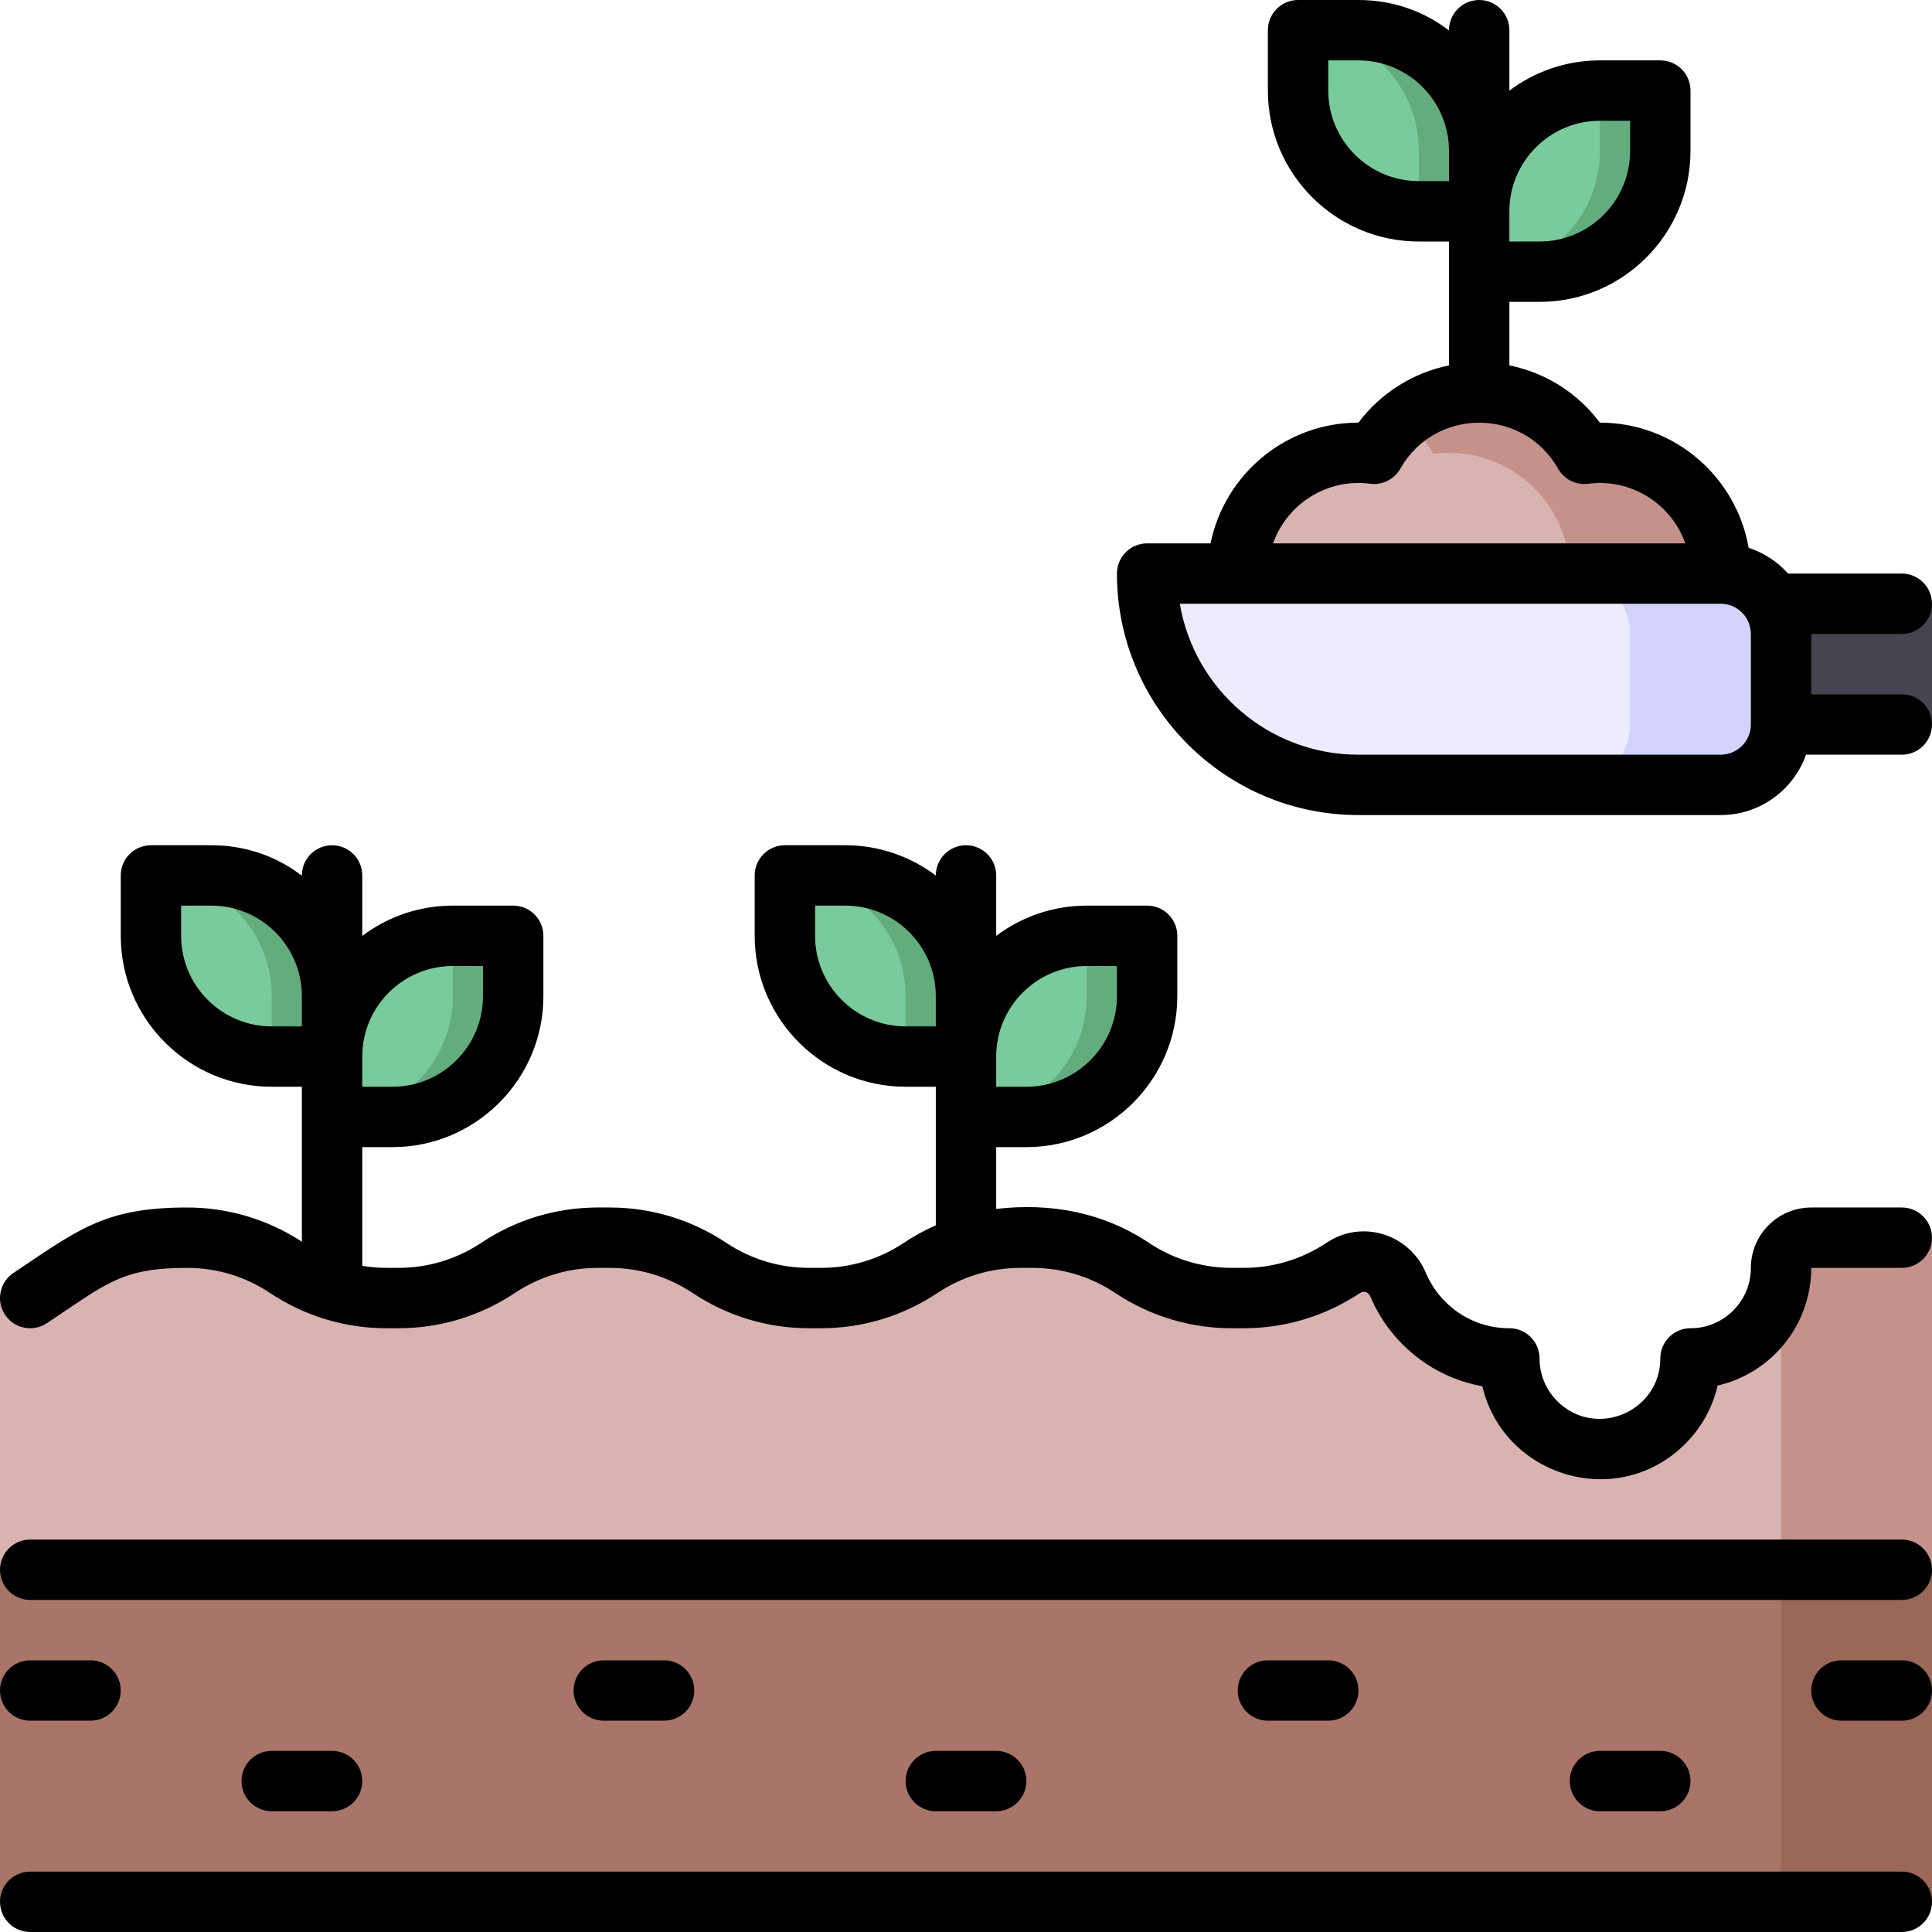
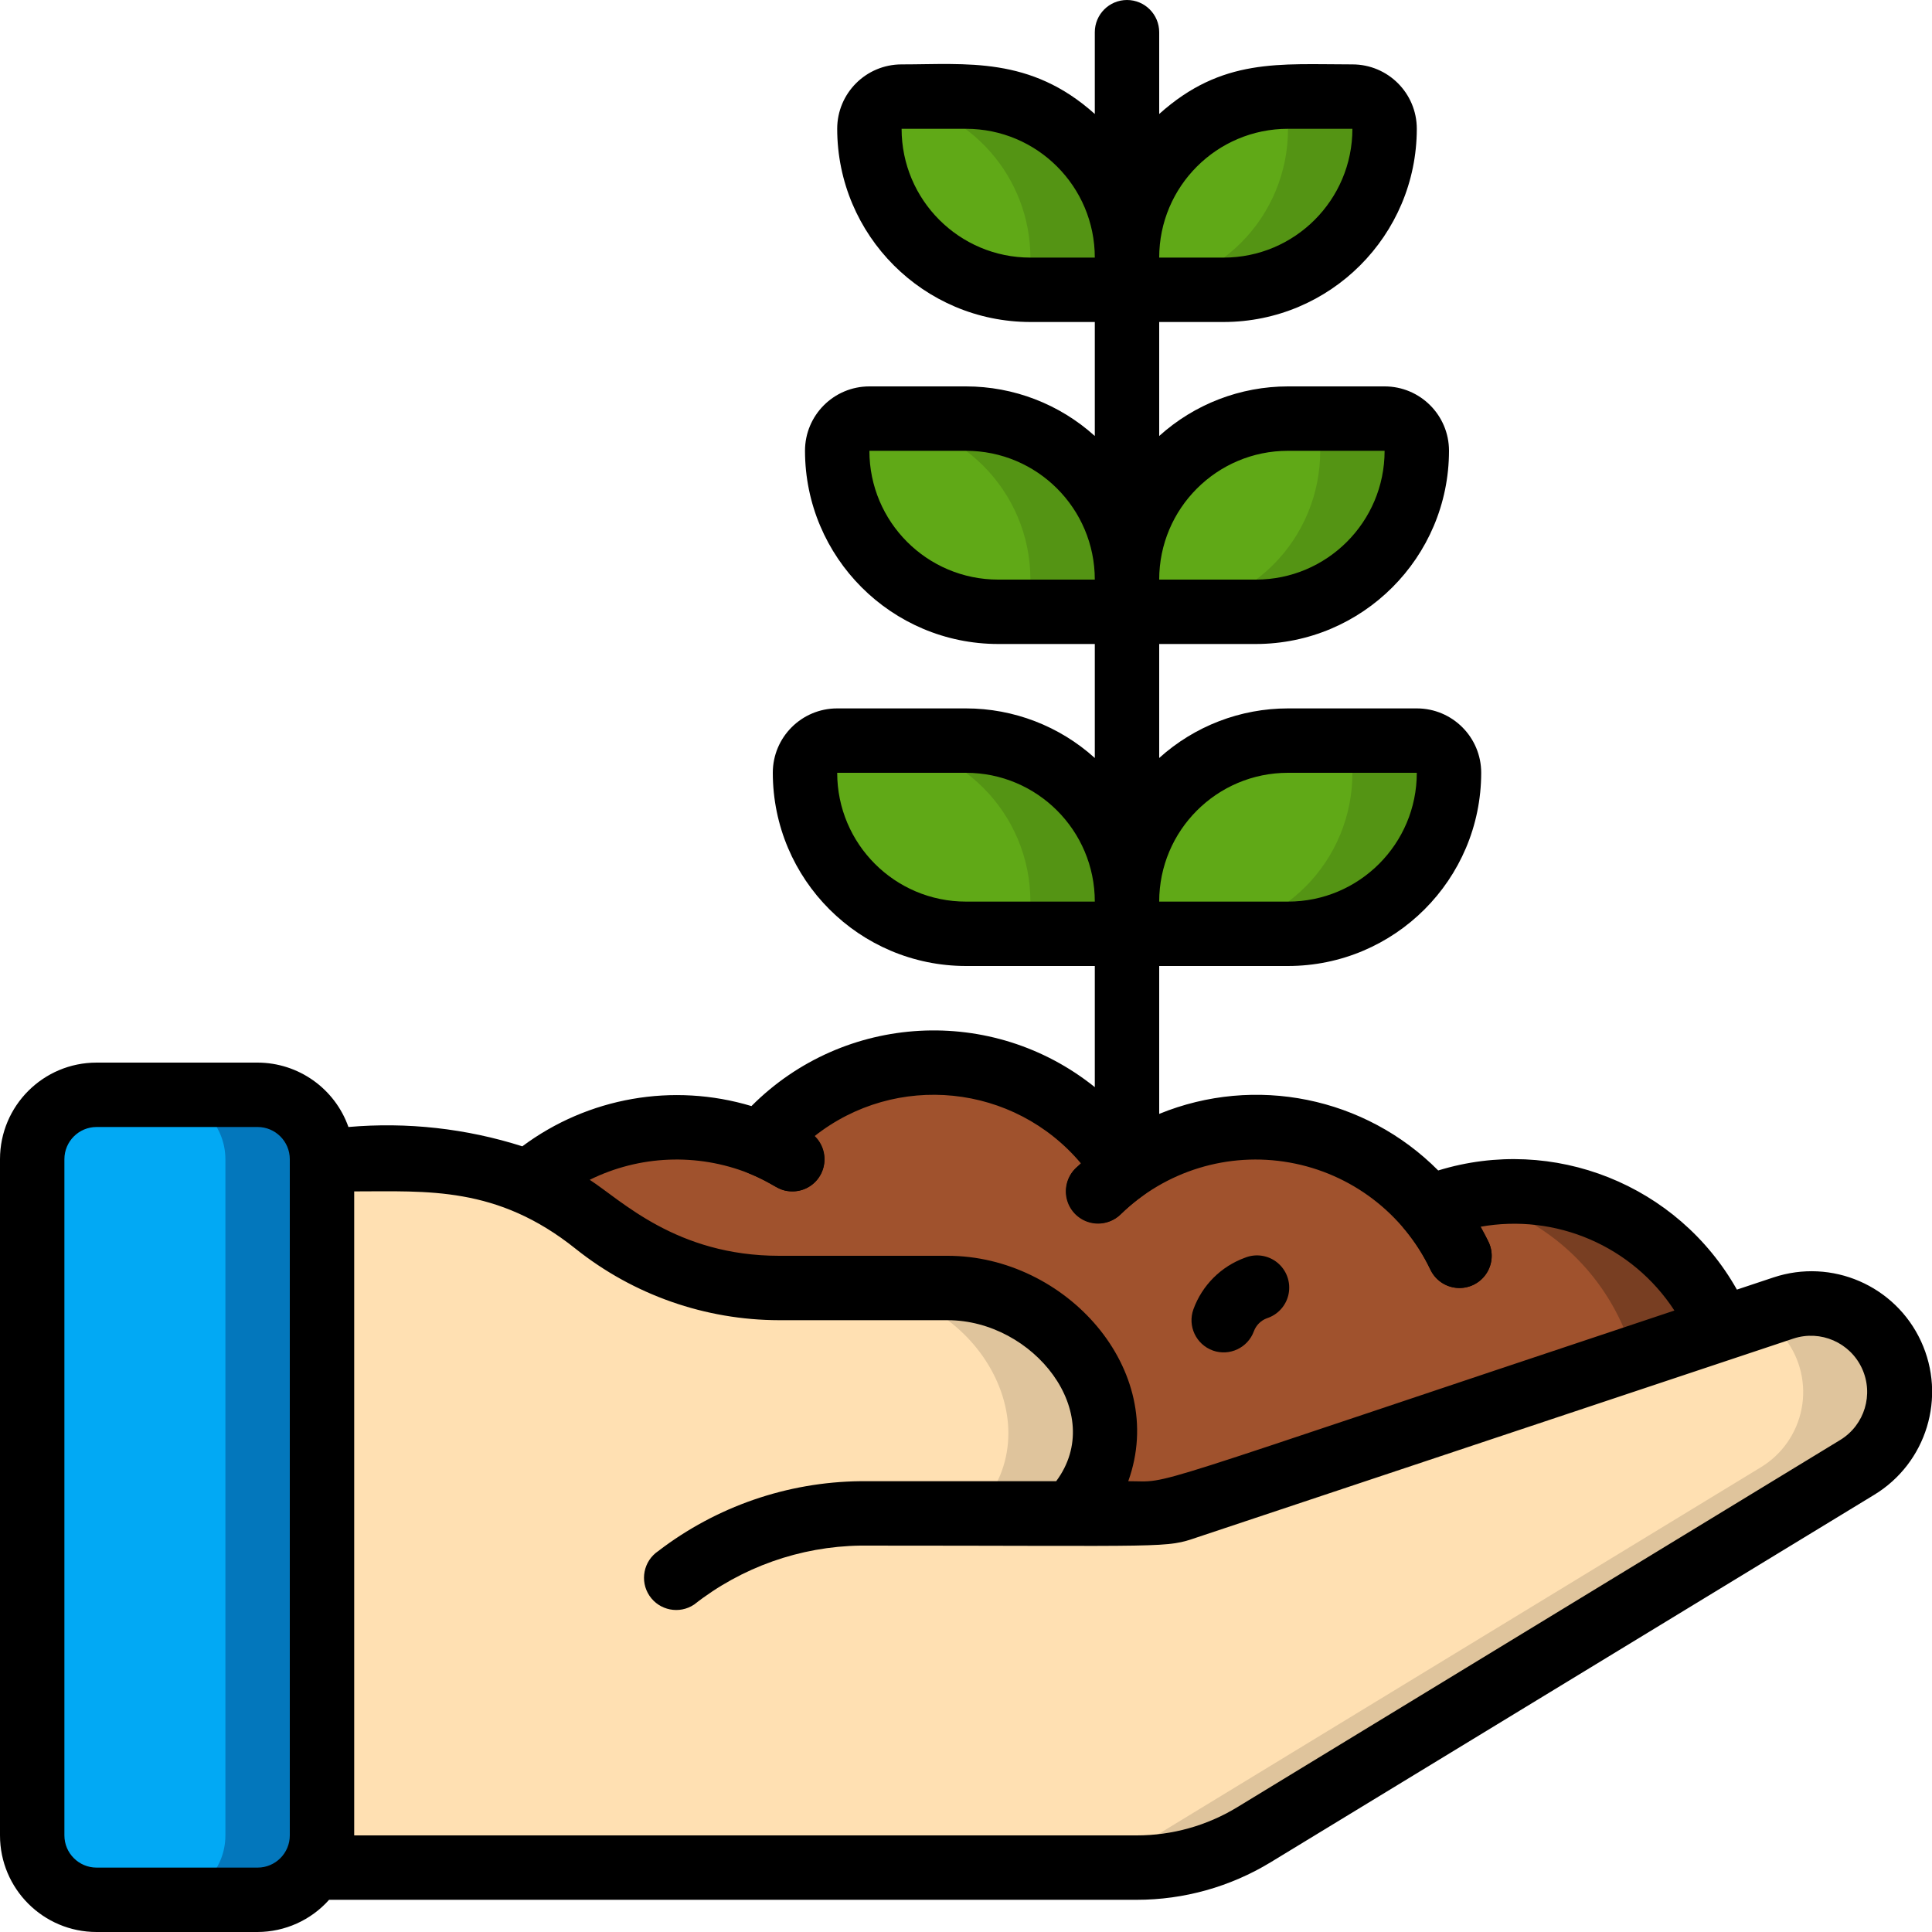
- <svg xmlns="http://www.w3.org/2000/svg" id="Layer_1" enable-background="new 0 0 512.001 512.001" height="512" viewBox="0 0 512.001 512.001" width="512">
-   <g>
-     <path d="m104.001 296h-16v-16c0-17.673 14.327-32 32-32h16v16c0 17.674-14.327 32-32 32z" fill="#79cb9c" />
-     <path d="m120.001 248v16c0 17.673-14.327 32-32 32h16c17.673 0 32-14.327 32-32v-16z" fill="#63ac7d" />
-     <path d="m88.001 280h-16c-17.673 0-32-14.327-32-32v-16h16c17.673 0 32 14.327 32 32z" fill="#79cb9c" />
-     <path d="m56.001 232h-16c17.673 0 32 14.327 32 32v16h16v-16c0-17.673-14.327-32-32-32z" fill="#63ac7d" />
-     <path d="m272.001 296h-16v-16c0-17.673 14.327-32 32-32h16v16c0 17.674-14.327 32-32 32z" fill="#79cb9c" />
-     <path d="m288.001 248v16c0 17.673-14.327 32-32 32h16c17.673 0 32-14.327 32-32v-16z" fill="#63ac7d" />
-     <path d="m256.001 280h-16c-17.673 0-32-14.327-32-32v-16h16c17.673 0 32 14.327 32 32z" fill="#79cb9c" />
-     <path d="m224.001 232h-16c17.673 0 32 14.327 32 32v16h16v-16c0-17.673-14.327-32-32-32z" fill="#63ac7d" />
-     <path d="m408.001 72h-16v-16c0-17.673 14.327-32 32-32h16v16c0 17.674-14.327 32-32 32z" fill="#79cb9c" />
-     <path d="m424.001 24v16c0 17.673-14.327 32-32 32h16c17.673 0 32-14.327 32-32v-16z" fill="#63ac7d" />
-     <path d="m392.001 56h-16c-17.673 0-32-14.327-32-32v-16h16c17.673 0 32 14.327 32 32z" fill="#79cb9c" />
-     <path d="m360.001 8h-16c17.673 0 32 14.327 32 32v16h16v-16c0-17.673-14.327-32-32-32z" fill="#63ac7d" />
-     <path d="m472.001 160h40v32h-40z" fill="#44454e" />
-     <path d="m456.001 152h-128c0-19.474 17.225-34.253 36.13-31.73 12.247-21.662 43.479-21.686 55.74 0 18.926-2.525 36.13 12.274 36.13 31.73z" fill="#d9b3af" />
-     <path d="m419.871 120.27c-9.713-17.179-32.496-21.57-47.87-9.238 3.174 2.545 5.857 5.677 7.87 9.238 18.926-2.526 36.13 12.274 36.13 31.73h40c0-19.474-17.225-34.253-36.13-31.73z" fill="#c4928a" />
-     <path d="m512.001 328v88c-525.547 0-488-.555-488 1h-24v-73h8c12.955-8.637 21.664-16 38.42-16 5.406 0 10.051-.04 16.96 2.04 4.46 1.35 8.71 3.35 12.62 5.96 7.82 5.22 17.02 8 26.42 8 5.406 0 10.051.04 16.96-2.04 4.46-1.35 8.71-3.35 12.62-5.96 7.82-5.22 17.02-8 26.42-8 5.406 0 10.051-.04 16.96 2.04 4.46 1.35 8.71 3.35 12.62 5.96 7.82 5.22 17.02 8 26.42 8 5.406 0 10.051.04 16.96-2.04 4.46-1.35 8.71-3.35 12.62-5.96 7.82-5.22 17.02-8 26.42-8 5.406 0 10.051-.04 16.96 2.04 4.46 1.35 8.71 3.35 12.62 5.96 7.82 5.22 17.02 8 26.42 8h3.16c9.4 0 18.6-2.78 26.42-8 4.798-3.414 11.997-1.483 14.51 4.46 4.886 11.553 16.308 19.54 29.49 19.54 0 13.245 10.74 24 24 24 13.253 0 24-10.759 24-24 13.232 0 24-10.736 24-24 0-4.42 3.58-8 8-8z" fill="#d9b3af" />
-     <path d="m.001 416h512v88h-512z" fill="#aa7569" />
-     <path d="m512.001 328v88h-40v-80c0-4.42 3.58-8 8-8z" fill="#c4928a" />
-     <path d="m472.001 416h40v88h-40z" fill="#9a6758" />
-     <path d="m360.001 208h96c8.837 0 16-7.163 16-16v-24c0-8.837-7.163-16-16-16-155.515 0-152 .1-152 0 0 30.928 25.072 56 56 56z" fill="#edebfd" />
-     <path d="m456.001 152h-40c8.837 0 16 7.164 16 16v24c0 8.836-7.163 16-16 16h40c8.837 0 16-7.164 16-16v-24c0-8.836-7.164-16-16-16z" fill="#d2d2fc" />
-     <path d="m504.001 408h-496c-4.418 0-8 3.582-8 8s3.582 8 8 8h496c4.418 0 8-3.582 8-8s-3.582-8-8-8z" />
-     <path d="m176.001 456c4.418 0 8-3.582 8-8s-3.582-8-8-8h-16c-4.418 0-8 3.582-8 8s3.582 8 8 8z" />
-     <path d="m352.001 456c4.418 0 8-3.582 8-8s-3.582-8-8-8h-16c-4.418 0-8 3.582-8 8s3.582 8 8 8z" />
-     <path d="m88.001 480c4.418 0 8-3.582 8-8s-3.582-8-8-8h-16c-4.418 0-8 3.582-8 8s3.582 8 8 8z" />
-     <path d="m264.001 480c4.418 0 8-3.582 8-8s-3.582-8-8-8h-16c-4.418 0-8 3.582-8 8s3.582 8 8 8z" />
-     <path d="m440.001 480c4.418 0 8-3.582 8-8s-3.582-8-8-8h-16c-4.418 0-8 3.582-8 8s3.582 8 8 8z" />
-     <path d="m8.001 456h16c4.418 0 8-3.582 8-8s-3.582-8-8-8h-16c-4.418 0-8 3.582-8 8s3.581 8 8 8z" />
-     <path d="m504.001 440h-16c-4.418 0-8 3.582-8 8s3.582 8 8 8h16c4.418 0 8-3.582 8-8s-3.582-8-8-8z" />
-     <path d="m504.001 184h-24v-16h24c4.418 0 8-3.582 8-8s-3.582-8-8-8h-30.131c-2.795-3.118-6.392-5.501-10.464-6.825-3.25-18.814-19.677-33.175-39.405-33.175-.241 0-7.53-11.794-24-15.172v-16.828h8c22.056 0 40-17.944 40-40v-16c0-4.418-3.582-8-8-8h-16c-8.998 0-17.31 2.988-24 8.022v-16.022c0-4.418-3.582-8-8-8s-8 3.582-8 8c0 .44-8.593-8-24-8h-16c-4.418 0-8 3.582-8 8v16c0 22.056 17.944 40 40 40h8v32.828c-9.537 1.956-18.112 7.336-23.999 15.172-19.425 0-35.501 13.87-39.196 32h-16.805c-4.418 0-8 3.582-8 8 0 35.29 28.71 64 64 64h96c10.429 0 19.321-6.689 22.624-16h25.376c4.418 0 8-3.582 8-8s-3.582-8-8-8zm-80-152h8v8c0 13.233-10.766 24-24 24h-8v-8c0-13.233 10.766-24 24-24zm-72-8v-8h8c13.234 0 24 10.767 24 24v8h-8c-13.234 0-24-10.766-24-24zm11.074 104.2c3.233.439 6.412-1.148 8.02-3.992 9.187-16.246 32.621-16.253 41.813 0 1.608 2.843 4.787 4.428 8.019 3.992 11.177-1.48 21.932 5.163 25.704 15.801h-109.259c3.783-10.669 14.558-17.279 25.703-15.801zm92.926 71.8h-96c-23.742 0-43.514-17.327-47.333-40h143.333c4.411 0 8 3.589 8 8v24c0 4.412-3.589 8-8 8z" />
-     <path d="m504.001 320h-24c-8.822 0-16 7.178-16 16 0 8.771-7.1 16-16 16-4.418 0-8 3.582-8 8 0 14.102-17.18 21.444-27.313 11.313-3.022-3.021-4.687-7.039-4.687-11.313 0-4.418-3.582-8-8-8-10.072 0-18.516-6.139-22.118-14.656-4.383-10.366-16.967-14.236-26.229-8.061-6.691 4.462-14.274 6.717-22.076 6.717h-3.155c-7.851 0-15.453-2.302-21.984-6.656-12.042-8.027-25.892-10.651-40.438-8.971v-16.373h8c22.056 0 40-17.944 40-40v-16c0-4.418-3.582-8-8-8h-16c-8.998 0-17.31 2.988-24 8.022v-16.022c0-4.418-3.582-8-8-8-4.365 0-8 3.52-8 8.022-6.69-5.034-15.002-8.022-24-8.022h-16c-4.418 0-8 3.582-8 8v16c0 22.056 17.944 40 40 40h8v36.721c-2.922 1.289-5.746 2.828-8.438 4.623-6.531 4.354-14.133 6.656-21.984 6.656h-3.155c-7.851 0-15.453-2.302-21.984-6.656-9.169-6.112-19.84-9.344-30.86-9.344h-3.155c-11.021 0-21.691 3.231-30.86 9.344-6.531 4.354-14.133 6.656-21.984 6.656-3.538 0-5.76.087-9.578-.538v-31.462h8c22.056 0 40-17.944 40-40v-16c0-4.418-3.582-8-8-8h-16c-8.998 0-17.31 2.988-24 8.022v-16.022c0-4.418-3.582-8-8-8s-8 3.582-8 8c0 .44-8.593-8-24-8h-16c-4.418 0-8 3.582-8 8v16c0 22.056 17.944 40 40 40h8v41.063c-9.073-5.926-19.578-9.063-30.424-9.063-21.982 0-28.964 5.977-46.015 17.344-3.676 2.45-4.67 7.418-2.219 11.094 2.451 3.677 7.417 4.67 11.094 2.219 15.8-10.534 19.817-14.657 37.14-14.657 7.851 0 15.453 2.302 21.984 6.656 9.169 6.112 19.84 9.344 30.86 9.344h3.155c11.021 0 21.691-3.231 30.86-9.344 6.531-4.354 14.133-6.656 21.984-6.656h3.155c7.851 0 15.453 2.302 21.984 6.656 9.169 6.112 19.84 9.344 30.86 9.344h3.155c11.021 0 21.691-3.231 30.86-9.344 6.531-4.354 14.133-6.656 21.984-6.656h3.155c7.851 0 15.453 2.302 21.984 6.656 9.169 6.112 19.84 9.344 30.86 9.344h3.155c11.021 0 21.691-3.231 30.838-9.329 1.13-.753 2.293-.13 2.729.903 5.089 12.036 16.051 21.342 29.702 23.793 5.61 23.918 35.782 33.217 53.786 15.253 4.306-4.315 7.233-9.637 8.559-15.429 14.079-3.224 24.808-15.867 24.808-31.191h24c4.418 0 8-3.582 8-8s-3.577-8-7.995-8zm-216-64h8v8c0 13.233-10.766 24-24 24h-8v-8c0-13.233 10.766-24 24-24zm-72-8v-8h8c13.234 0 24 10.767 24 24v8h-8c-13.234 0-24-10.766-24-24zm-96 8h8v8c0 13.233-10.766 24-24 24h-8v-8c0-13.233 10.766-24 24-24zm-72-8v-8h8c13.234 0 24 10.767 24 24v8h-8c-13.234 0-24-10.766-24-24z" />
-     <path d="m504.001 496h-496c-4.418 0-8 3.582-8 8s3.582 8 8 8h496c4.418 0 8-3.582 8-8s-3.582-8-8-8z" />
+ <svg xmlns="http://www.w3.org/2000/svg" height="60" viewBox="0 0 60 60" width="60">
+   <g id="Page-1" fill="none" fill-rule="evenodd">
+     <g id="046---Give-Crops">
+       <g fill-rule="nonzero">
+         <path id="Shape" d="m10 36v21c0 1.105-.895 2-2 2h-5c-1.103-.003-1.997-.897-2-2v-21c.003-1.103.897-1.997 2-2h5c1.103.003 1.997.897 2 2z" fill="#02a9f4" />
+         <path id="Shape" d="m8 34h-3c1.103.003 1.997.897 2 2v21c0 1.105-.895 2-2 2h3c1.105 0 2-.895 2-2v-21c-.003-1.103-.897-1.997-2-2z" fill="#0377bc" />
+         <path id="Shape" d="m57.68 45.57-18.74 11.41c-1.097.667-2.356 1.02-3.64 1.02l-25.57 0c.386-.659.27.867.27-22h2.8c2.071.005 4.08.709 5.7 2 1.619 1.292 3.628 1.997 5.7 2h5.23c3.832 0 6.469 4.361 3.83 7h2.35c.932 0-.174.271 19.78-6.38 1.12-.368 2.351.018 3.06.96v.01c.465.617.647 1.403.5 2.161s-.608 1.42-1.27 1.819z" fill="#ffe0b2" />
+         <path id="Shape" d="m30.26 47c1.019.064 2.042.041 3.058-.069 2.508-2.631-.062-6.931-3.888-6.931h-3c3.888 0 6.425 4.405 3.83 7z" fill="#dfc49c" />
+         <path id="Shape" d="m58.45 41.59v-.01c-.709-.942-1.94-1.328-3.06-.96l-.749.25c.314.181.589.422.809.71v.01c.465.617.647 1.403.5 2.161s-.608 1.42-1.27 1.819l-18.74 11.41c-1.097.667-2.356 1.02-3.64 1.02 2.991 0 4.586.231 6.64-1.02l18.74-11.41c.662-.399 1.123-1.06 1.27-1.819s-.035-1.544-.5-2.161z" fill="#dfc49c" />
+         <path id="Shape" d="m53.44 41.27c-18.012 6.004-16.923 5.73-17.83 5.73h-2.35c2.645-2.645-.009-7-3.83-7h-5.23c-2.072-.003-4.081-.708-5.7-2-.645-.516-1.358-.94-2.12-1.26 1.989-1.749 4.795-2.225 7.25-1.23 1.437-1.722 3.614-2.649 5.852-2.493 2.238.156 4.264 1.378 5.448 3.283.006 0 .01.004.01.01 2.972-2.133 7.087-1.61 9.43 1.2 3.543-1.44 7.585.236 9.07 3.76z" fill="#a0522d" />
+         <path id="Shape" d="m47 37c-.512.002-1.023.061-1.522.175 2.224.474 4.077 2.005 4.962 4.1l-16.56 5.515c-.184.061-.371.108-.562.141-.021.022-.036.047-.058.069l2.35-0c.432 0.0.861-.071 1.27-.21l16.56-5.52c-1.09-2.591-3.629-4.275-6.44-4.27z" fill="#783e22" />
+         <path id="Shape" d="m43 4c.004 1.327-.521 2.601-1.46 3.54-.939.939-2.213 1.464-3.54 1.46l-3 0v-1c0-2.761 2.239-5 5-5h2c.552 0 1 .448 1 1z" fill="#60a917" />
+         <path id="Shape" d="m42 3h-2c-.224.008-.447.03-.668.067.397.14.664.512.668.933.004 1.327-.521 2.601-1.46 3.54-.939.939-2.213 1.464-3.54 1.46l3-0c1.327.004 2.601-.521 3.54-1.46.939-.939 1.464-2.213 1.46-3.54 0-.552-.448-1-1-1z" fill="#549414" />
+         <path id="Shape" d="m35 8v1l-3-0c-1.327.004-2.601-.521-3.54-1.46-.939-.939-1.464-2.213-1.46-3.54 0-.552.448-1 1-1h2c1.326 0 2.598.527 3.536 1.464.938.938 1.464 2.209 1.464 3.536z" fill="#60a917" />
+         <path id="Shape" d="m30 3h-2c-.114.003-.226.026-.332.067 2.475.328 4.326 2.436 4.332 4.933v1h3v-1c0-2.761-2.239-5-5-5z" fill="#549414" />
+         <path id="Shape" d="m44 14c.004 1.327-.521 2.601-1.46 3.54-.939.939-2.213 1.464-3.54 1.46l-4 0v-1c0-2.761 2.239-5 5-5h3c.552 0 1 .448 1 1z" fill="#60a917" />
+         <path id="Shape" d="m43 13h-3c.552 0 1 .448 1 1 .004 1.327-.521 2.601-1.46 3.54-.939.939-2.213 1.464-3.54 1.46l3-0c1.327.004 2.601-.521 3.54-1.46.939-.939 1.464-2.213 1.46-3.54 0-.552-.448-1-1-1z" fill="#549414" />
+         <path id="Shape" d="m35 18v1l-4-0c-1.327.004-2.601-.521-3.54-1.46-.939-.939-1.464-2.213-1.46-3.54 0-.552.448-1 1-1h3c2.761 0 5 2.239 5 5z" fill="#60a917" />
+         <path id="Shape" d="m30 13h-3c2.761 0 5 2.239 5 5v1h3v-1c0-2.761-2.239-5-5-5z" fill="#549414" />
+         <path id="Shape" d="m45 24c.004 1.327-.521 2.601-1.46 3.54-.939.939-2.213 1.464-3.54 1.46l-5 0v-1c0-2.761 2.239-5 5-5h4c.552 0 1 .448 1 1z" fill="#60a917" />
+         <path id="Shape" d="m44 23h-3c.552 0 1 .448 1 1 .004 1.327-.521 2.601-1.46 3.54-.939.939-2.213 1.464-3.54 1.46l3-0c1.327.004 2.601-.521 3.54-1.46.939-.939 1.464-2.213 1.46-3.54 0-.552-.448-1-1-1z" fill="#549414" />
+         <path id="Shape" d="m35 28v1l-5-0c-1.327.004-2.601-.521-3.54-1.46-.939-.939-1.464-2.213-1.46-3.54 0-.552.448-1 1-1h4c2.761 0 5 2.239 5 5z" fill="#60a917" />
+         <path id="Shape" d="m30 23h-3c2.761 0 5 2.239 5 5v1h3v-1c0-2.761-2.239-5-5-5z" fill="#549414" />
+       </g>
+       <path id="Shape" d="m34.1 37c.259-.254.538-.488.833-.7" stroke="#000" stroke-linecap="round" stroke-linejoin="round" stroke-width="2" />
+       <path id="Shape" d="m44.37 37.51c.381.454.702.955.956 1.49" stroke="#000" stroke-linecap="round" stroke-linejoin="round" stroke-width="2" />
+       <path id="Shape" d="m23.63 35.511c.338.137.664.3.977.488" stroke="#000" stroke-linecap="round" stroke-linejoin="round" stroke-width="2" />
+       <path id="Shape" d="m3 60h5c.848-.003 1.656-.366 2.22-1h25.08c1.467.001 2.906-.403 4.16-1.165l18.74-11.409c1.631-.988 2.258-3.043 1.458-4.774-.8-1.73-2.773-2.583-4.582-1.98l-1.135.378c-1.838-3.261-5.699-4.801-9.276-3.7-2.269-2.282-5.687-2.975-8.665-1.757v-4.593h4c3.312-.003 5.997-2.688 6-6 0-1.105-.895-2-2-2h-4c-1.478 0-2.903.549-4 1.54v-3.54h3c3.312-.003 5.997-2.688 6-6 0-1.105-.895-2-2-2h-3c-1.478 0-2.903.549-4 1.54v-3.54h2c3.312-.003 5.997-2.688 6-6 0-1.105-.895-2-2-2-2.263 0-4.047-.213-6 1.54v-2.54c0-.552-.448-1-1-1s-1 .448-1 1v2.54c-2-1.798-3.992-1.54-6-1.54-1.105 0-2 .895-2 2 .003 3.312 2.688 5.997 6 6h2v3.54c-1.097-.991-2.522-1.54-4-1.54h-3c-1.105 0-2 .895-2 2 .003 3.312 2.688 5.997 6 6h3v3.54c-1.097-.991-2.522-1.54-4-1.54h-4c-1.105 0-2 .895-2 2 .003 3.312 2.688 5.997 6 6h4v3.762c-3.183-2.557-7.781-2.303-10.663.588-2.436-.733-5.076-.27-7.116 1.25-1.743-.555-3.578-.759-5.4-.6-.423-1.196-1.552-1.997-2.821-2h-5c-1.657 0-3 1.343-3 3v21c0 1.657 1.343 3 3 3zm37-36h4c0 2.209-1.791 4-4 4h-4c0-2.209 1.791-4 4-4zm0-10h3c0 2.209-1.791 4-4 4h-3c0-2.209 1.791-4 4-4zm0-10h2c0 2.209-1.791 4-4 4h-2c0-2.209 1.791-4 4-4zm-12 0h2c2.209 0 4 1.791 4 4h-2c-2.209 0-4-1.791-4-4zm-1 10h3c2.209 0 4 1.791 4 4h-3c-2.209 0-4-1.791-4-4zm-1 10h4c2.209 0 4 1.791 4 4h-4c-2.209 0-4-1.791-4-4zm-2.745 12.438c.819.333.9.561 1.35.561.407.005.775-.242.926-.62.151-.378.054-.81-.245-1.087 2.537-2.011 6.213-1.635 8.291.847-.056.051-.121.094-.176.147-.385.388-.387 1.014-.004 1.404.383.39 1.008.401 1.404.024 1.389-1.351 3.343-1.951 5.251-1.61 1.907.34 3.534 1.578 4.37 3.326.154.323.468.539.824.567.356.028.7-.136.903-.43.203-.294.233-.674.079-.997-.077-.162-.173-.313-.261-.47 2.351-.427 4.729.598 6.033 2.6-17.16 5.716-15.523 5.3-16.961 5.3 1.25-3.47-1.948-7-5.607-7h-5.232c-3.195 0-4.9-1.723-5.886-2.36 1.544-.763 3.339-.836 4.941-.202zm-5.38 2.343c1.797 1.434 4.026 2.216 6.325 2.219h5.231c2.659 0 4.952 2.875 3.37 5h-6.08c-2.273.025-4.476.787-6.279 2.17-.458.308-.58.93-.272 1.388s.93.58 1.388.272c1.474-1.159 3.288-1.802 5.163-1.83 9.724 0 9.454.087 10.475-.262l18.504-6.169c.841-.274 1.754.124 2.125.927s.084 1.756-.669 2.22l-18.736 11.411c-.94.572-2.02.874-3.12.873l-24.3 0v-20c2.272 0 4.431-.175 6.875 1.781zm-15.875-2.781c0-.552.448-1 1-1h5c.552 0 1 .448 1 1v21c0 .552-.448 1-1 1h-5c-.552 0-1-.448-1-1z" fill="#000" fill-rule="nonzero" />
+       <path id="Shape" d="m37.663 41.941c.519.186 1.09-.082 1.278-.6.07-.185.215-.33.4-.4.349-.111.61-.404.679-.764s-.064-.729-.347-.962c-.283-.233-.671-.292-1.01-.155-.744.271-1.329.856-1.6 1.6-.188.519.081 1.092.6 1.28z" fill="#000" fill-rule="nonzero" />
+     </g>
  </g>
</svg>
